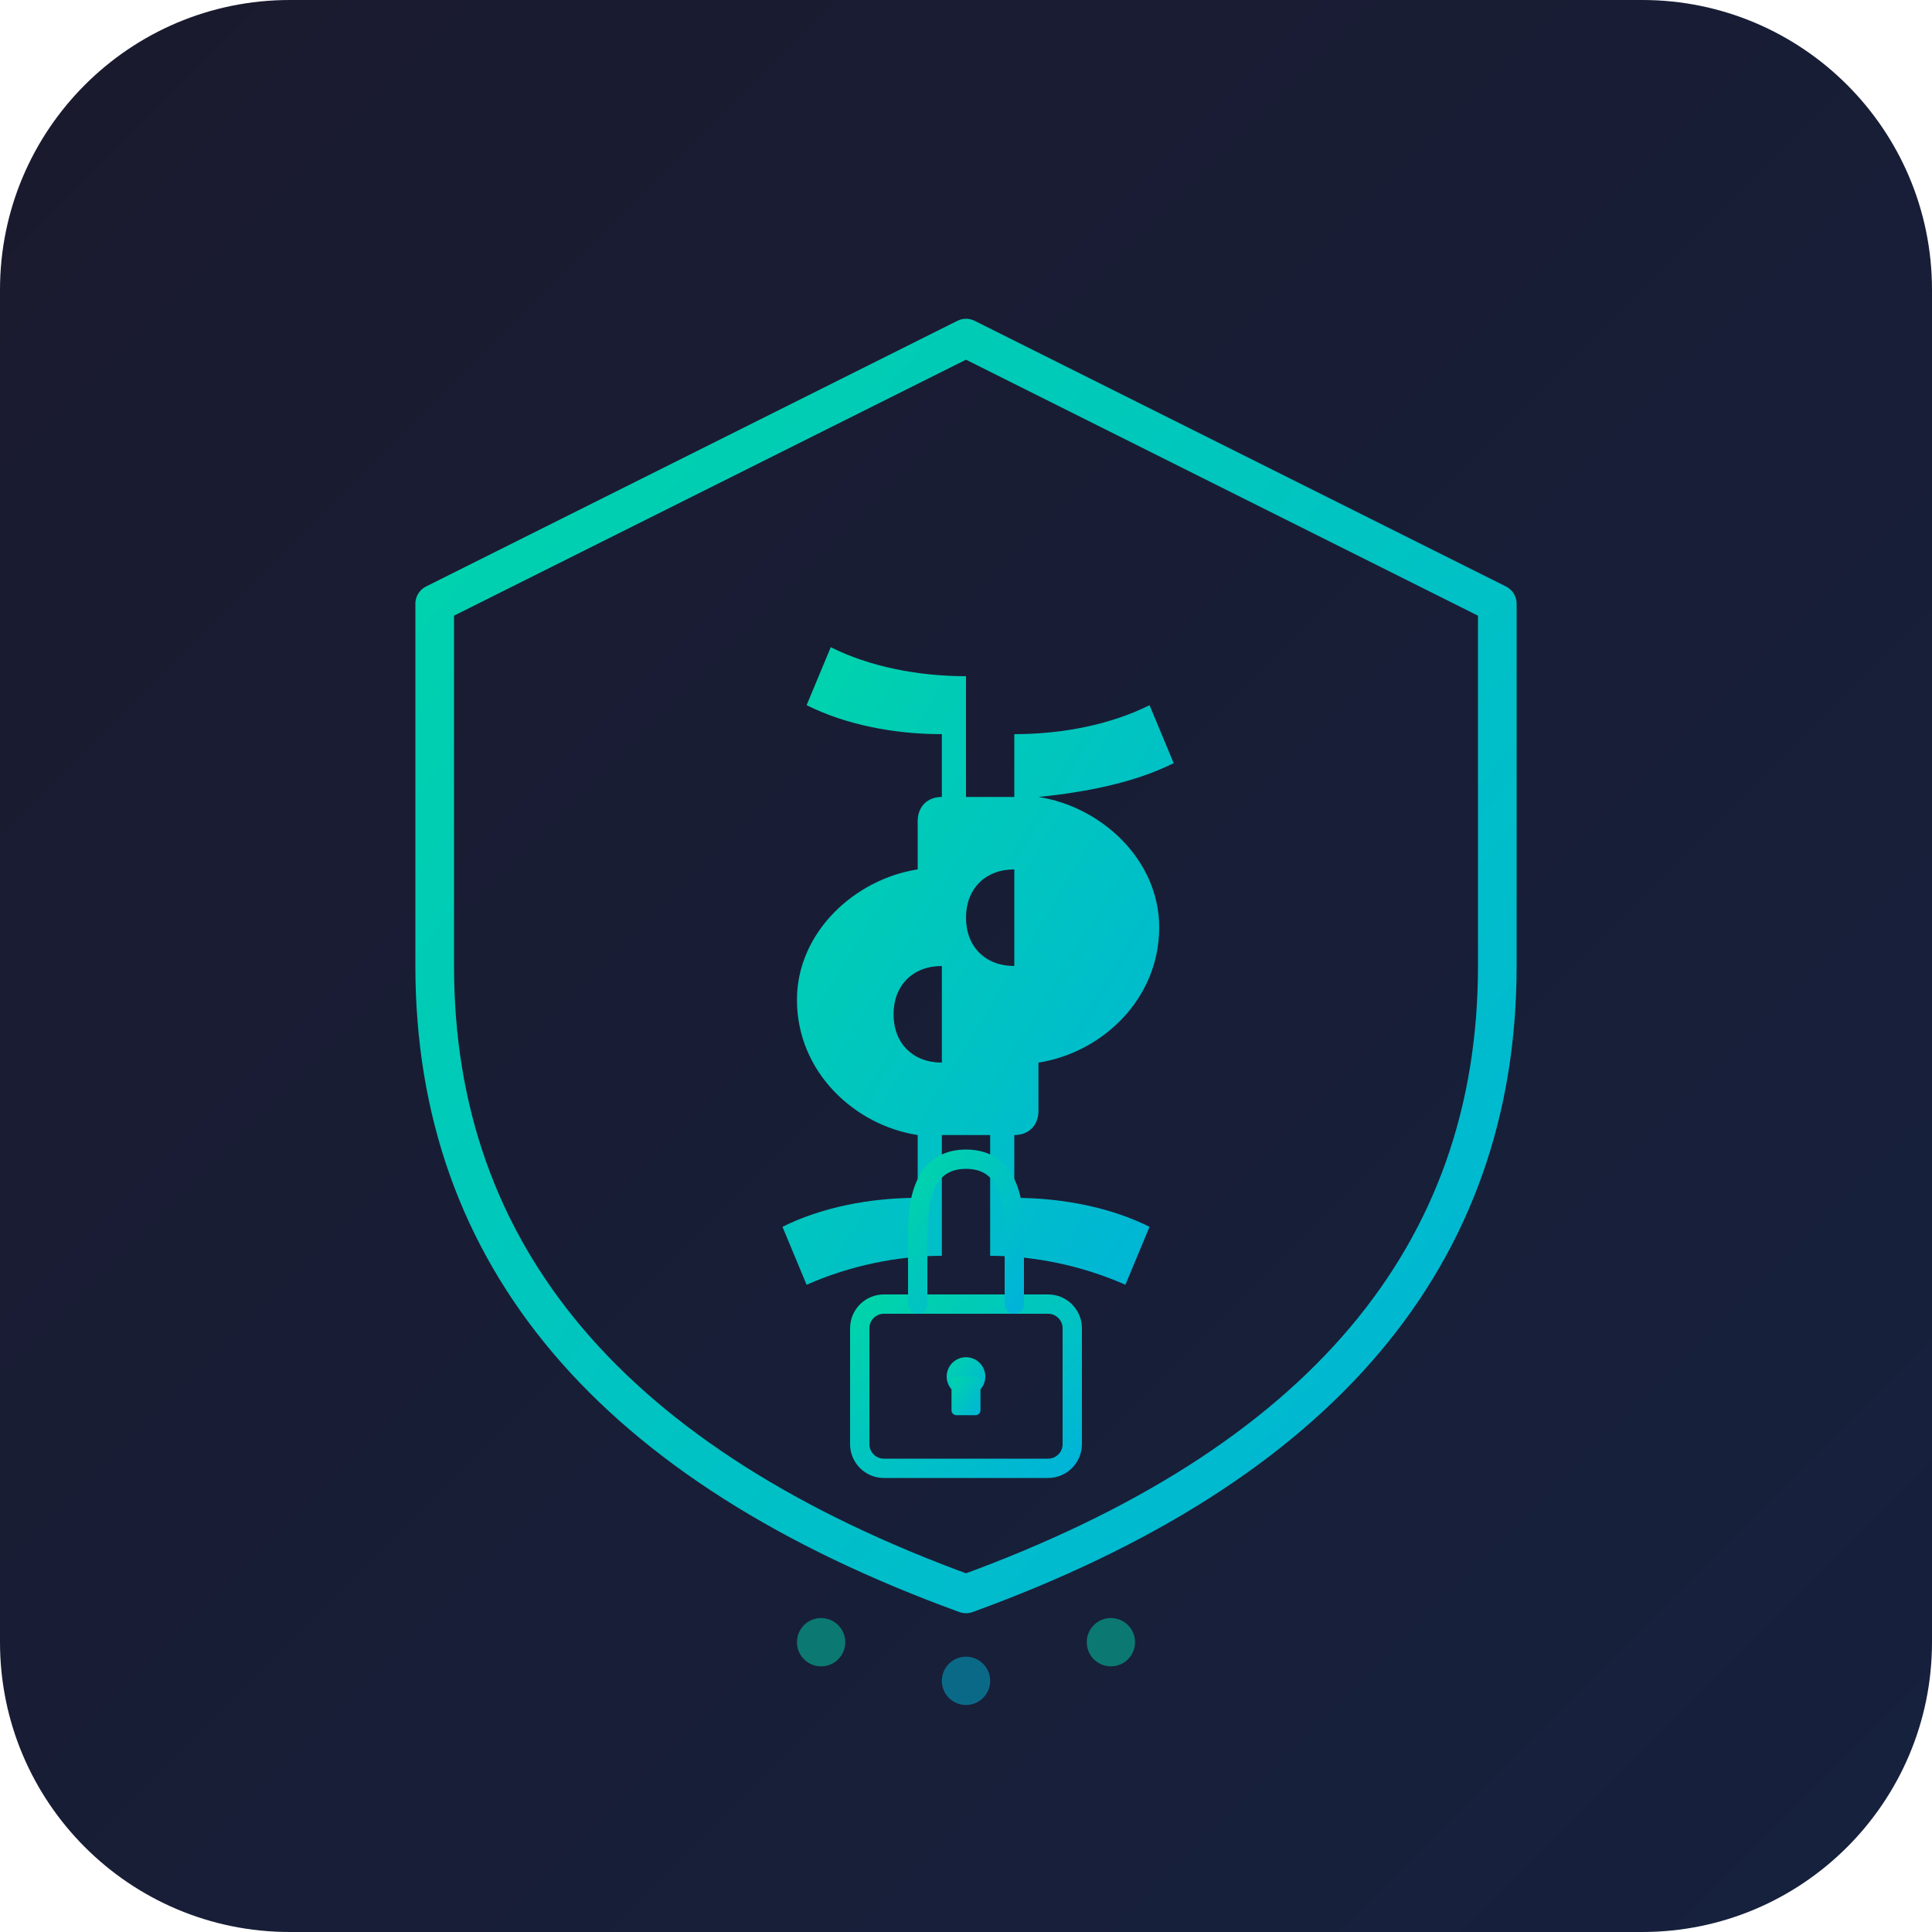
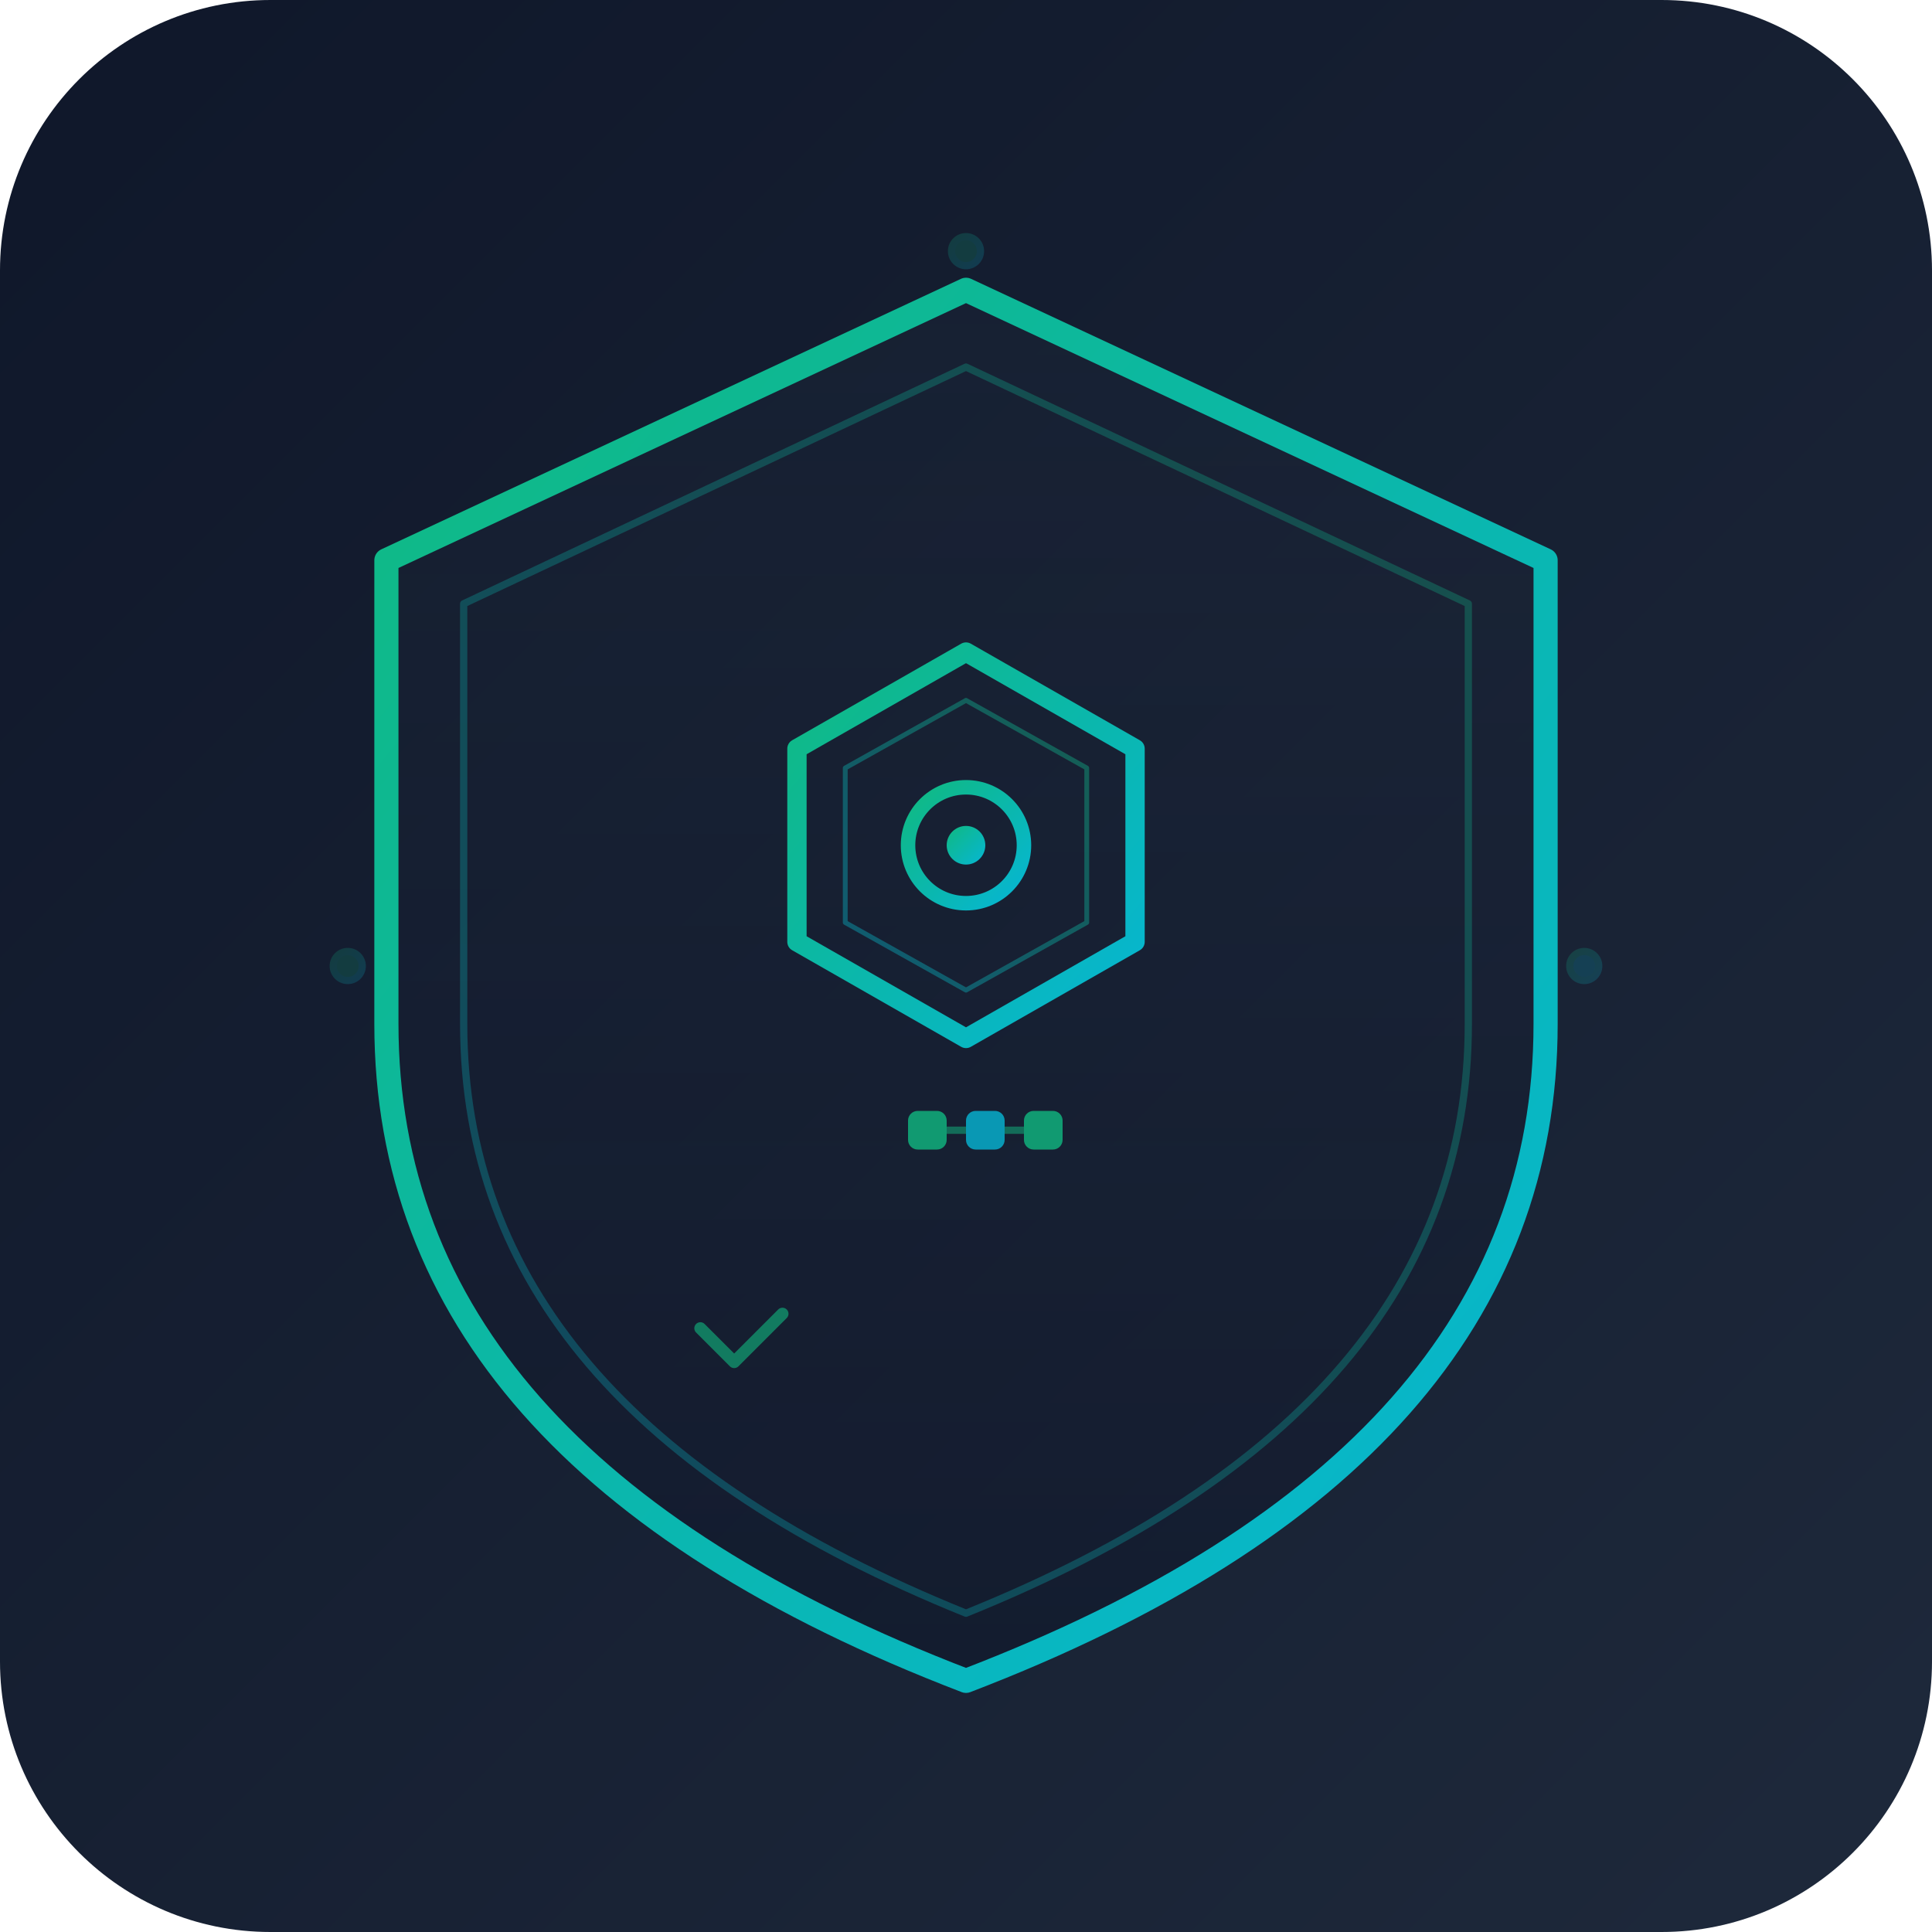
<svg xmlns="http://www.w3.org/2000/svg" viewBox="0 0 400 400" width="400" height="400">
  <defs>
    <linearGradient id="bg" x1="0%" y1="0%" x2="100%" y2="100%">
-       <stop offset="0%" stop-color="#1a1a2e" />
-       <stop offset="100%" stop-color="#16213e" />
+       <stop offset="0%" stop-color="#0f172a" />
+       <stop offset="100%" stop-color="#1e293b" />
    </linearGradient>
-     <linearGradient id="accent" x1="0%" y1="0%" x2="100%" y2="100%">
-       <stop offset="0%" stop-color="#00d4aa" />
-       <stop offset="100%" stop-color="#00b4d8" />
+     <linearGradient id="accent1" x1="0%" y1="0%" x2="100%" y2="100%">
+       <stop offset="0%" stop-color="#10b981" />
+       <stop offset="100%" stop-color="#06b6d4" />
    </linearGradient>
+     <linearGradient id="accent2" x1="100%" y1="0%" x2="0%" y2="100%">
+       <stop offset="0%" stop-color="#10b981" />
+       <stop offset="100%" stop-color="#06b6d4" />
+     </linearGradient>
+     <linearGradient id="shieldFill" x1="0%" y1="0%" x2="0%" y2="100%">
+       <stop offset="0%" stop-color="#1e293b" stop-opacity="0.3" />
+       <stop offset="100%" stop-color="#0f172a" stop-opacity="0.6" />
+     </linearGradient>
+     <filter id="glow">
+       <feGaussianBlur stdDeviation="3" result="blur" />
+       <feMerge>
+         <feMergeNode in="blur" />
+         <feMergeNode in="SourceGraphic" />
+       </feMerge>
+     </filter>
  </defs>
-   <rect width="400" height="400" rx="60" fill="url(#bg)" />
-   <path d="M200 70 L310 125 L310 200 Q310 290 200 330 Q90 290 90 200 L90 125 Z" fill="none" stroke="url(#accent)" stroke-width="8" stroke-linejoin="round" />
-   <path d="M215 155 L215 165 C228 167 240 178 240 192 C240 207 228 218 215 220 L215 230 C215 233 213 235 210 235 L210 248 C220 248 230 250 238 254 L233 266 C224 262 214 260 205 260 L205 235 L195 235 L195 260 C186 260 176 262 167 266 L162 254 C170 250 180 248 190 248 L190 235 C177 233 165 222 165 207 C165 193 177 182 190 180 L190 170 C190 167 192 165 195 165 L195 152 C185 152 175 150 167 146 L172 134 C180 138 190 140 200 140 L200 165 L210 165 L210 152 C220 152 230 150 238 146 L243 158 C235 162 225 164 215 165 Z M210 180 C204 180 200 184 200 190 C200 196 204 200 210 200 L210 180 Z M195 220 L195 200 C189 200 185 204 185 210 C185 216 189 220 195 220 Z" fill="url(#accent)" />
-   <rect x="178" y="270" width="44" height="34" rx="5" fill="none" stroke="url(#accent)" stroke-width="4" />
-   <path d="M190 270 L190 255 Q190 240 200 240 Q210 240 210 255 L210 270" fill="none" stroke="url(#accent)" stroke-width="4" stroke-linecap="round" />
-   <circle cx="200" cy="285" r="4" fill="url(#accent)" />
-   <rect x="197" y="285" width="6" height="8" rx="1" fill="url(#accent)" />
-   <circle cx="170" cy="340" r="5" fill="#00d4aa" opacity="0.5" />
-   <circle cx="200" cy="348" r="5" fill="#00b4d8" opacity="0.5" />
-   <circle cx="230" cy="340" r="5" fill="#00d4aa" opacity="0.5" />
+   <rect width="400" height="400" rx="56" fill="url(#bg)" />
+   <path d="M200 60 L320 116 L320 212 Q320 302 200 348 Q80 302 80 212 L80 116 Z" fill="url(#shieldFill)" stroke="url(#accent1)" stroke-width="5" stroke-linejoin="round" />
+   <path d="M200 76 L304 125 L304 212 Q304 292 200 334 Q96 292 96 212 L96 125 Z" fill="none" stroke="url(#accent2)" stroke-width="1.5" stroke-linejoin="round" opacity="0.3" />
+   <polygon points="200,135 235,155 235,195 200,215 165,195 165,155" fill="none" stroke="url(#accent1)" stroke-width="4" stroke-linejoin="round" />
+   <polygon points="200,145 225,159 225,191 200,205 175,191 175,159" fill="none" stroke="url(#accent2)" stroke-width="1" stroke-linejoin="round" opacity="0.4" />
+   <circle cx="200" cy="175" r="12" fill="none" stroke="url(#accent1)" stroke-width="3" />
+   <circle cx="200" cy="175" r="4" fill="url(#accent1)" />
+   <rect x="188" y="230" width="8" height="8" rx="2" fill="#10b981" opacity="0.8" />
+   <rect x="200" y="230" width="8" height="8" rx="2" fill="#06b6d4" opacity="0.8" />
+   <rect x="212" y="230" width="8" height="8" rx="2" fill="#10b981" opacity="0.8" />
+   <line x1="196" y1="234" x2="200" y2="234" stroke="#10b981" stroke-width="1.5" opacity="0.5" />
+   <line x1="208" y1="234" x2="212" y2="234" stroke="#10b981" stroke-width="1.5" opacity="0.5" />
+   <g stroke="url(#accent1)" stroke-width="1.5" opacity="0.4">
+     <line x1="80" y1="200" x2="120" y2="200" />
+     <circle cx="72" cy="200" r="3" fill="#10b981" opacity="0.5" />
+     <line x1="280" y1="200" x2="320" y2="200" />
+     <circle cx="328" cy="200" r="3" fill="#06b6d4" opacity="0.5" />
+     <line x1="200" y1="60" x2="200" y2="90" />
+     <circle cx="200" cy="52" r="3" fill="#10b981" opacity="0.5" />
+   </g>
+   <line x1="145" y1="275" x2="255" y2="275" stroke="url(#accent2)" stroke-width="2" opacity="0.3" stroke-linecap="round" />
+   <path d="M145 275 L152 282 L162 272" fill="none" stroke="#10b981" stroke-width="2.5" stroke-linecap="round" stroke-linejoin="round" opacity="0.6" />
</svg>
